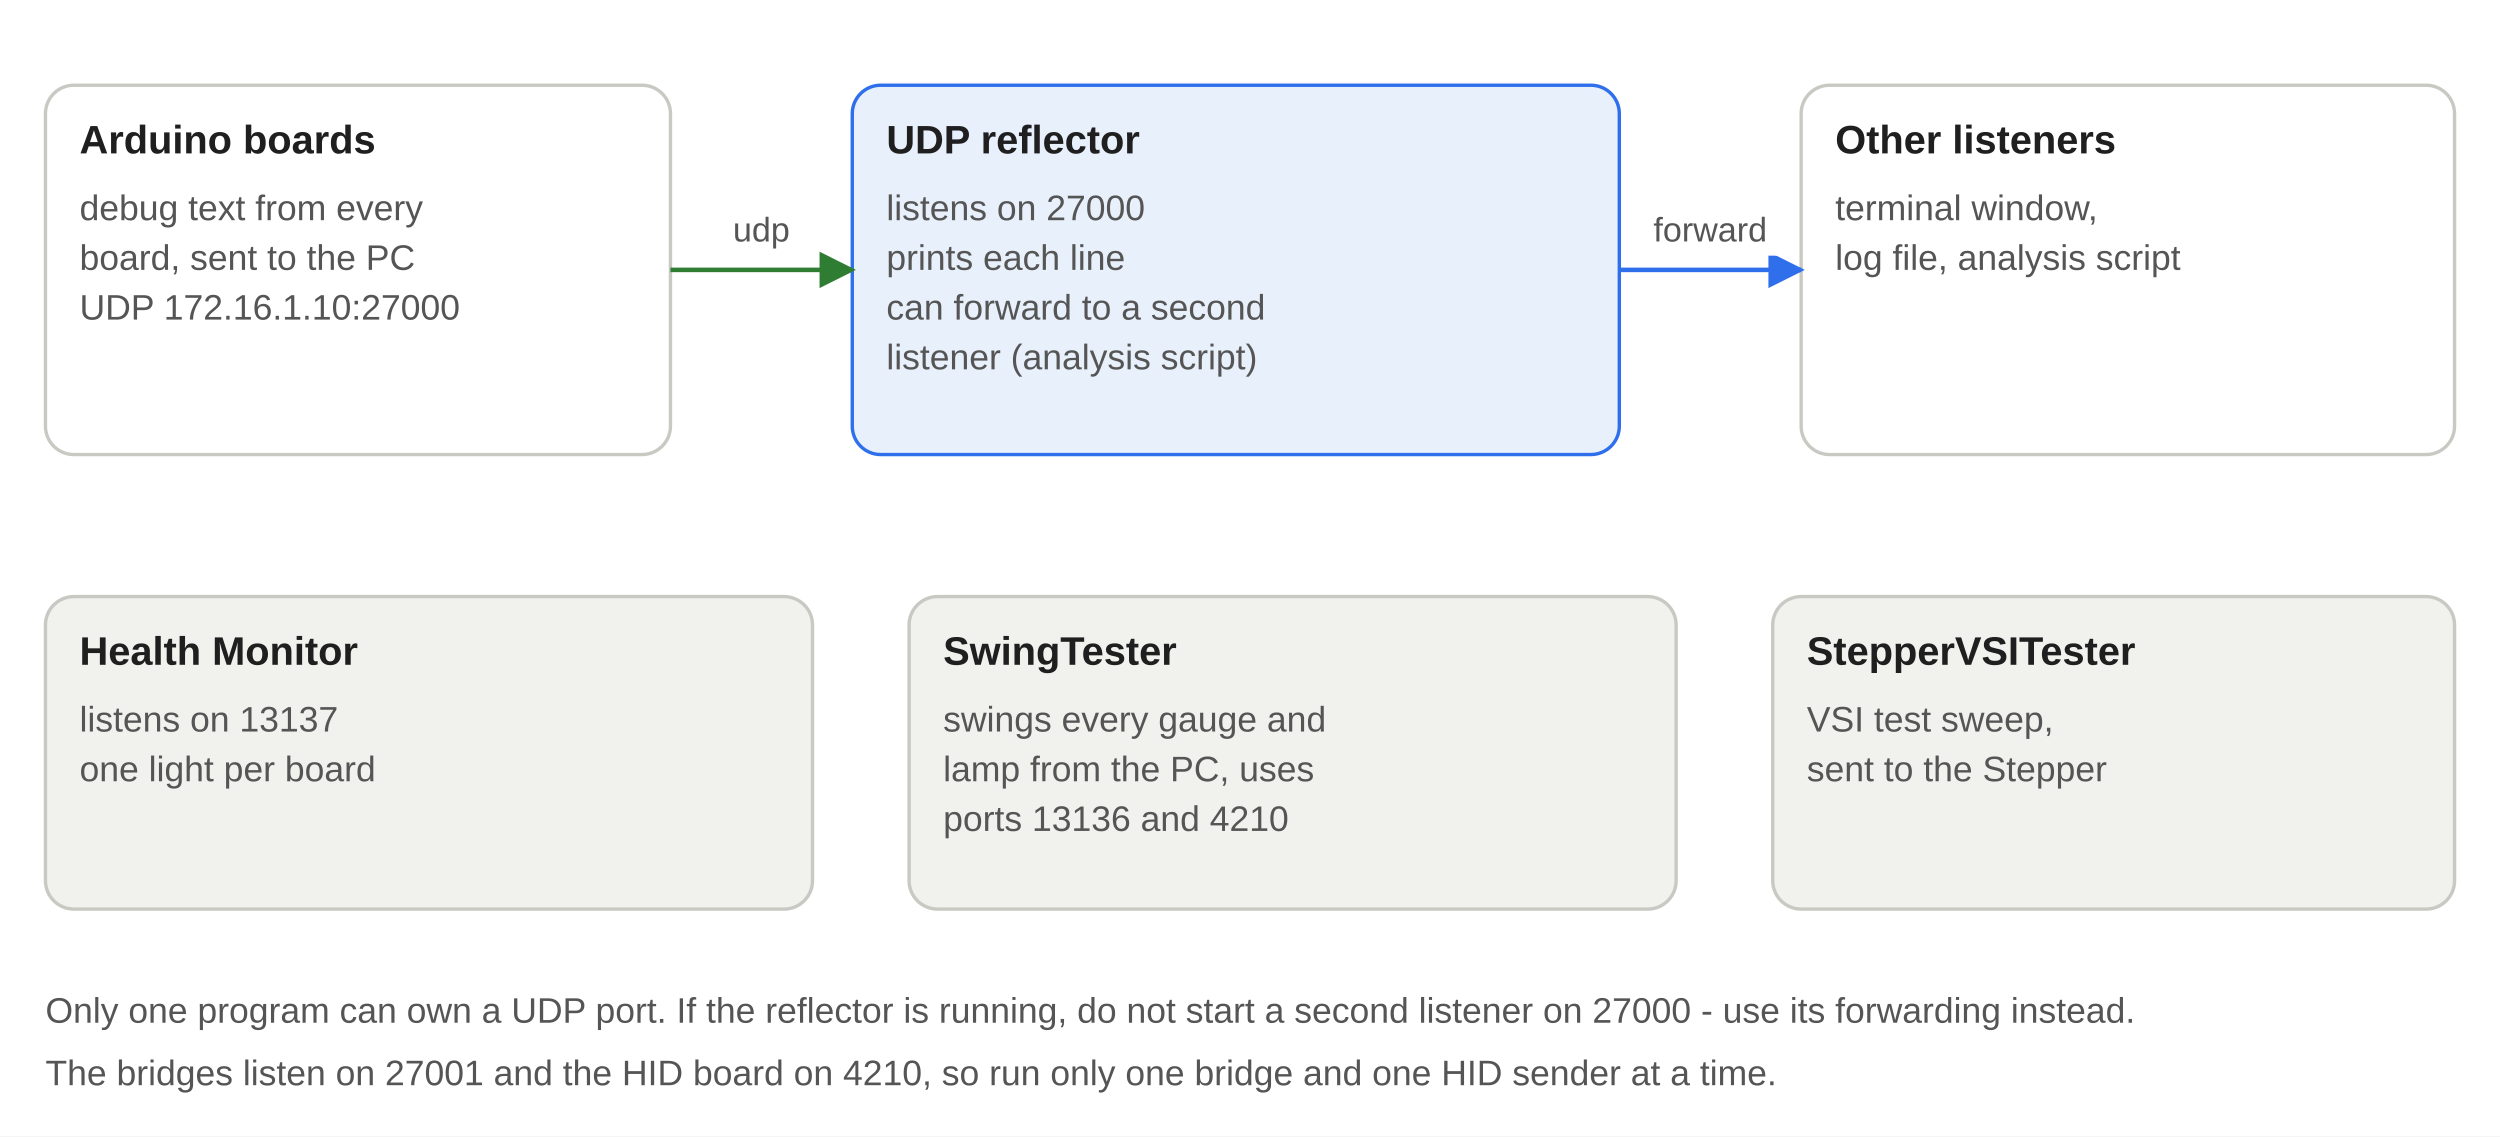
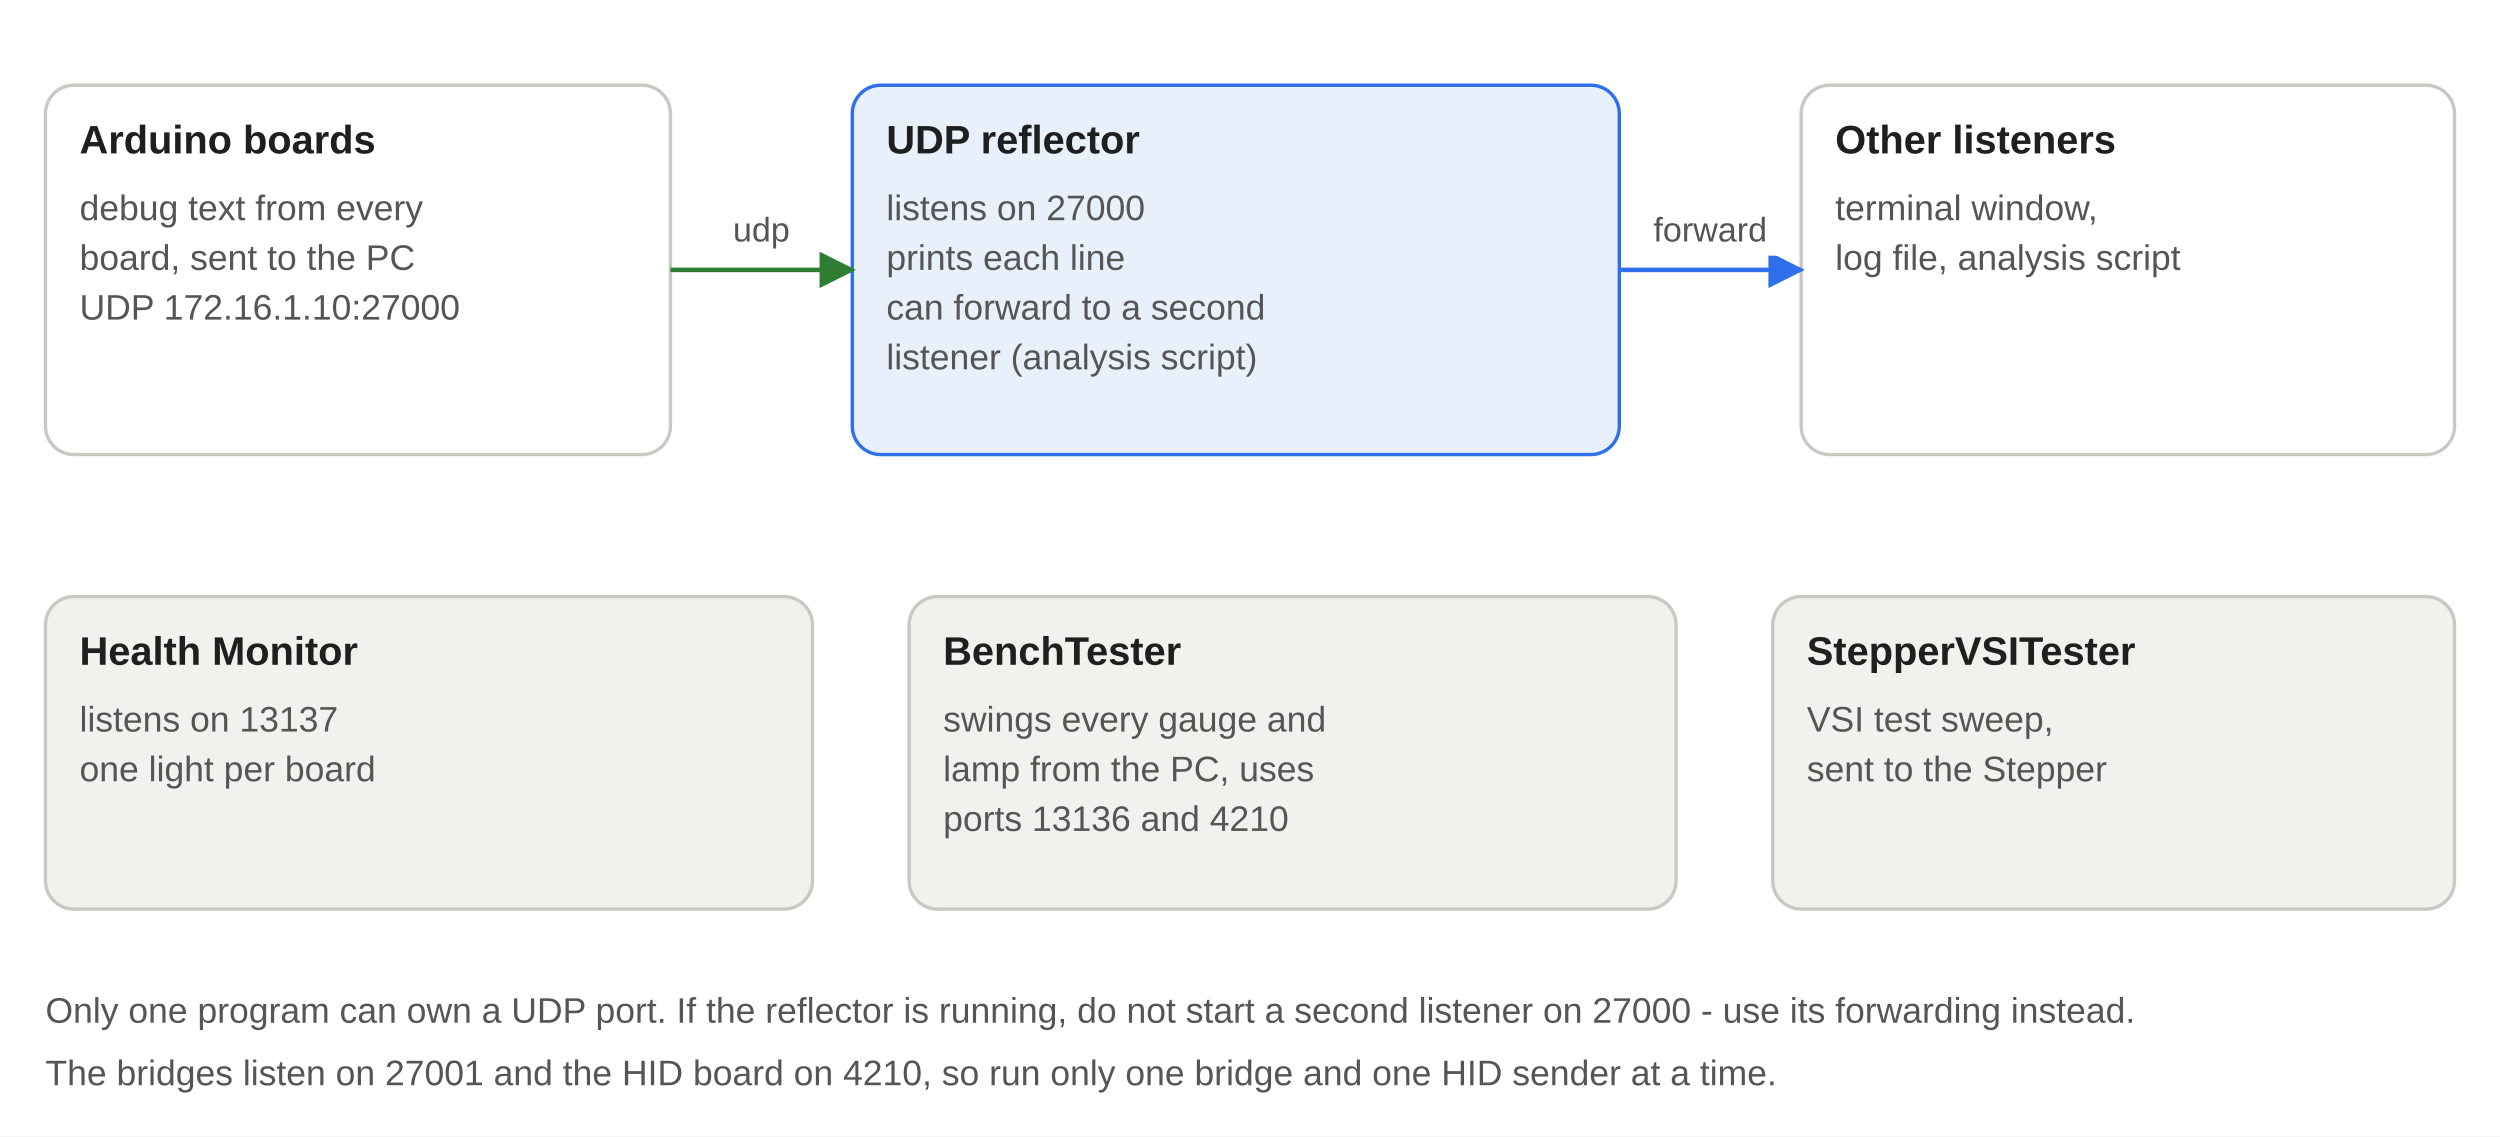
<svg xmlns="http://www.w3.org/2000/svg" width="880" height="400" viewBox="0 0 880 400">
  <rect width="880" height="400" fill="#FFFFFF" />
  <defs>
+     <marker id="ah2F6FEB" viewBox="0 0 10 10" refX="9" refY="5" markerWidth="8" markerHeight="8" orient="auto">
+       <path d="M 0 0 L 10 5 L 0 10 z" fill="#2F6FEB" />
+     </marker>
+     <marker id="ahs2F6FEB" viewBox="0 0 10 10" refX="1" refY="5" markerWidth="8" markerHeight="8" orient="auto-start-reverse">
+       <path d="M 0 0 L 10 5 L 0 10 z" fill="#2F6FEB" />
+     </marker>
    <marker id="ah2E7D32" viewBox="0 0 10 10" refX="9" refY="5" markerWidth="8" markerHeight="8" orient="auto">
      <path d="M 0 0 L 10 5 L 0 10 z" fill="#2E7D32" />
    </marker>
    <marker id="ahs2E7D32" viewBox="0 0 10 10" refX="1" refY="5" markerWidth="8" markerHeight="8" orient="auto-start-reverse">
      <path d="M 0 0 L 10 5 L 0 10 z" fill="#2E7D32" />
-     </marker>
-     <marker id="ah2F6FEB" viewBox="0 0 10 10" refX="9" refY="5" markerWidth="8" markerHeight="8" orient="auto">
-       <path d="M 0 0 L 10 5 L 0 10 z" fill="#2F6FEB" />
-     </marker>
-     <marker id="ahs2F6FEB" viewBox="0 0 10 10" refX="1" refY="5" markerWidth="8" markerHeight="8" orient="auto-start-reverse">
-       <path d="M 0 0 L 10 5 L 0 10 z" fill="#2F6FEB" />
    </marker>
  </defs>
  <rect x="16.0" y="30.0" width="220.0" height="130.0" rx="10" ry="10" fill="#FFFFFF" stroke="#C9C9C4" stroke-width="1.2" />
  <text x="28.0" y="54.0" font-family="Liberation Sans, Arial, Helvetica, sans-serif" font-size="14" font-weight="700" fill="#1F1F1F" text-anchor="start">Arduino boards</text>
  <text x="28.0" y="77.5" font-family="Liberation Sans, Arial, Helvetica, sans-serif" font-size="12.5" font-weight="400" fill="#555555" text-anchor="start">debug text from every</text>
  <text x="28.0" y="95.0" font-family="Liberation Sans, Arial, Helvetica, sans-serif" font-size="12.5" font-weight="400" fill="#555555" text-anchor="start">board, sent to the PC</text>
  <text x="28.0" y="112.5" font-family="Liberation Sans, Arial, Helvetica, sans-serif" font-size="12.5" font-weight="400" fill="#555555" text-anchor="start">UDP 172.16.1.10:27000</text>
  <rect x="300.0" y="30.0" width="270.0" height="130.0" rx="10" ry="10" fill="#E8F0FB" stroke="#2F6FEB" stroke-width="1.2" />
  <text x="312.0" y="54.0" font-family="Liberation Sans, Arial, Helvetica, sans-serif" font-size="14" font-weight="700" fill="#1F1F1F" text-anchor="start">UDP reflector</text>
  <text x="312.0" y="77.5" font-family="Liberation Sans, Arial, Helvetica, sans-serif" font-size="12.5" font-weight="400" fill="#555555" text-anchor="start">listens on 27000</text>
  <text x="312.0" y="95.0" font-family="Liberation Sans, Arial, Helvetica, sans-serif" font-size="12.5" font-weight="400" fill="#555555" text-anchor="start">prints each line</text>
  <text x="312.0" y="112.5" font-family="Liberation Sans, Arial, Helvetica, sans-serif" font-size="12.5" font-weight="400" fill="#555555" text-anchor="start">can forward to a second</text>
  <text x="312.0" y="130.0" font-family="Liberation Sans, Arial, Helvetica, sans-serif" font-size="12.5" font-weight="400" fill="#555555" text-anchor="start">listener (analysis script)</text>
  <rect x="634.0" y="30.0" width="230.0" height="130.0" rx="10" ry="10" fill="#FFFFFF" stroke="#C9C9C4" stroke-width="1.2" />
  <text x="646.0" y="54.0" font-family="Liberation Sans, Arial, Helvetica, sans-serif" font-size="14" font-weight="700" fill="#1F1F1F" text-anchor="start">Other listeners</text>
  <text x="646.0" y="77.5" font-family="Liberation Sans, Arial, Helvetica, sans-serif" font-size="12.5" font-weight="400" fill="#555555" text-anchor="start">terminal window,</text>
  <text x="646.0" y="95.0" font-family="Liberation Sans, Arial, Helvetica, sans-serif" font-size="12.5" font-weight="400" fill="#555555" text-anchor="start">log file, analysis script</text>
  <path d="M 236.0 95.0 L 300.0 95.0" fill="none" stroke="#2E7D32" stroke-width="1.6" marker-end="url(#ah2E7D32)" />
  <rect x="252.6" y="74.0" width="30.7" height="16.0" rx="3" ry="3" fill="#FFFFFF" stroke="#FFFFFF" stroke-width="0" />
  <text x="268.0" y="85.0" font-family="Liberation Sans, Arial, Helvetica, sans-serif" font-size="12" font-weight="400" fill="#555555" text-anchor="middle">udp</text>
  <path d="M 570.0 95.0 L 634.0 95.0" fill="none" stroke="#2F6FEB" stroke-width="1.6" marker-end="url(#ah2F6FEB)" />
  <rect x="574.2" y="74.0" width="55.7" height="16.0" rx="3" ry="3" fill="#FFFFFF" stroke="#FFFFFF" stroke-width="0" />
  <text x="602.0" y="85.0" font-family="Liberation Sans, Arial, Helvetica, sans-serif" font-size="12" font-weight="400" fill="#555555" text-anchor="middle">forward</text>
  <rect x="16.0" y="210.0" width="270.0" height="110.0" rx="10" ry="10" fill="#F1F1EE" stroke="#C9C9C4" stroke-width="1.2" />
  <text x="28.0" y="234.0" font-family="Liberation Sans, Arial, Helvetica, sans-serif" font-size="14" font-weight="700" fill="#1F1F1F" text-anchor="start">Health Monitor</text>
  <text x="28.0" y="257.5" font-family="Liberation Sans, Arial, Helvetica, sans-serif" font-size="12.5" font-weight="400" fill="#555555" text-anchor="start">listens on 13137</text>
  <text x="28.0" y="275.0" font-family="Liberation Sans, Arial, Helvetica, sans-serif" font-size="12.5" font-weight="400" fill="#555555" text-anchor="start">one light per board</text>
  <rect x="320.0" y="210.0" width="270.0" height="110.0" rx="10" ry="10" fill="#F1F1EE" stroke="#C9C9C4" stroke-width="1.2" />
-   <text x="332.0" y="234.0" font-family="Liberation Sans, Arial, Helvetica, sans-serif" font-size="14" font-weight="700" fill="#1F1F1F" text-anchor="start">SwingTester</text>
+   <text x="332.0" y="234.0" font-family="Liberation Sans, Arial, Helvetica, sans-serif" font-size="14" font-weight="700" fill="#1F1F1F" text-anchor="start">BenchTester</text>
  <text x="332.0" y="257.5" font-family="Liberation Sans, Arial, Helvetica, sans-serif" font-size="12.5" font-weight="400" fill="#555555" text-anchor="start">swings every gauge and</text>
  <text x="332.0" y="275.0" font-family="Liberation Sans, Arial, Helvetica, sans-serif" font-size="12.5" font-weight="400" fill="#555555" text-anchor="start">lamp from the PC, uses</text>
  <text x="332.0" y="292.5" font-family="Liberation Sans, Arial, Helvetica, sans-serif" font-size="12.5" font-weight="400" fill="#555555" text-anchor="start">ports 13136 and 4210</text>
  <rect x="624.0" y="210.0" width="240.0" height="110.0" rx="10" ry="10" fill="#F1F1EE" stroke="#C9C9C4" stroke-width="1.2" />
  <text x="636.0" y="234.0" font-family="Liberation Sans, Arial, Helvetica, sans-serif" font-size="14" font-weight="700" fill="#1F1F1F" text-anchor="start">StepperVSITester</text>
  <text x="636.0" y="257.5" font-family="Liberation Sans, Arial, Helvetica, sans-serif" font-size="12.5" font-weight="400" fill="#555555" text-anchor="start">VSI test sweep,</text>
  <text x="636.0" y="275.0" font-family="Liberation Sans, Arial, Helvetica, sans-serif" font-size="12.5" font-weight="400" fill="#555555" text-anchor="start">sent to the Stepper</text>
  <text x="16.0" y="360.0" font-family="Liberation Sans, Arial, Helvetica, sans-serif" font-size="12.5" font-weight="400" fill="#555555" text-anchor="start">Only one program can own a UDP port. If the reflector is running, do not start a second listener on 27000 - use its forwarding instead.</text>
  <text x="16.0" y="382.0" font-family="Liberation Sans, Arial, Helvetica, sans-serif" font-size="12.5" font-weight="400" fill="#555555" text-anchor="start">The bridges listen on 27001 and the HID board on 4210, so run only one bridge and one HID sender at a time.</text>
</svg>
